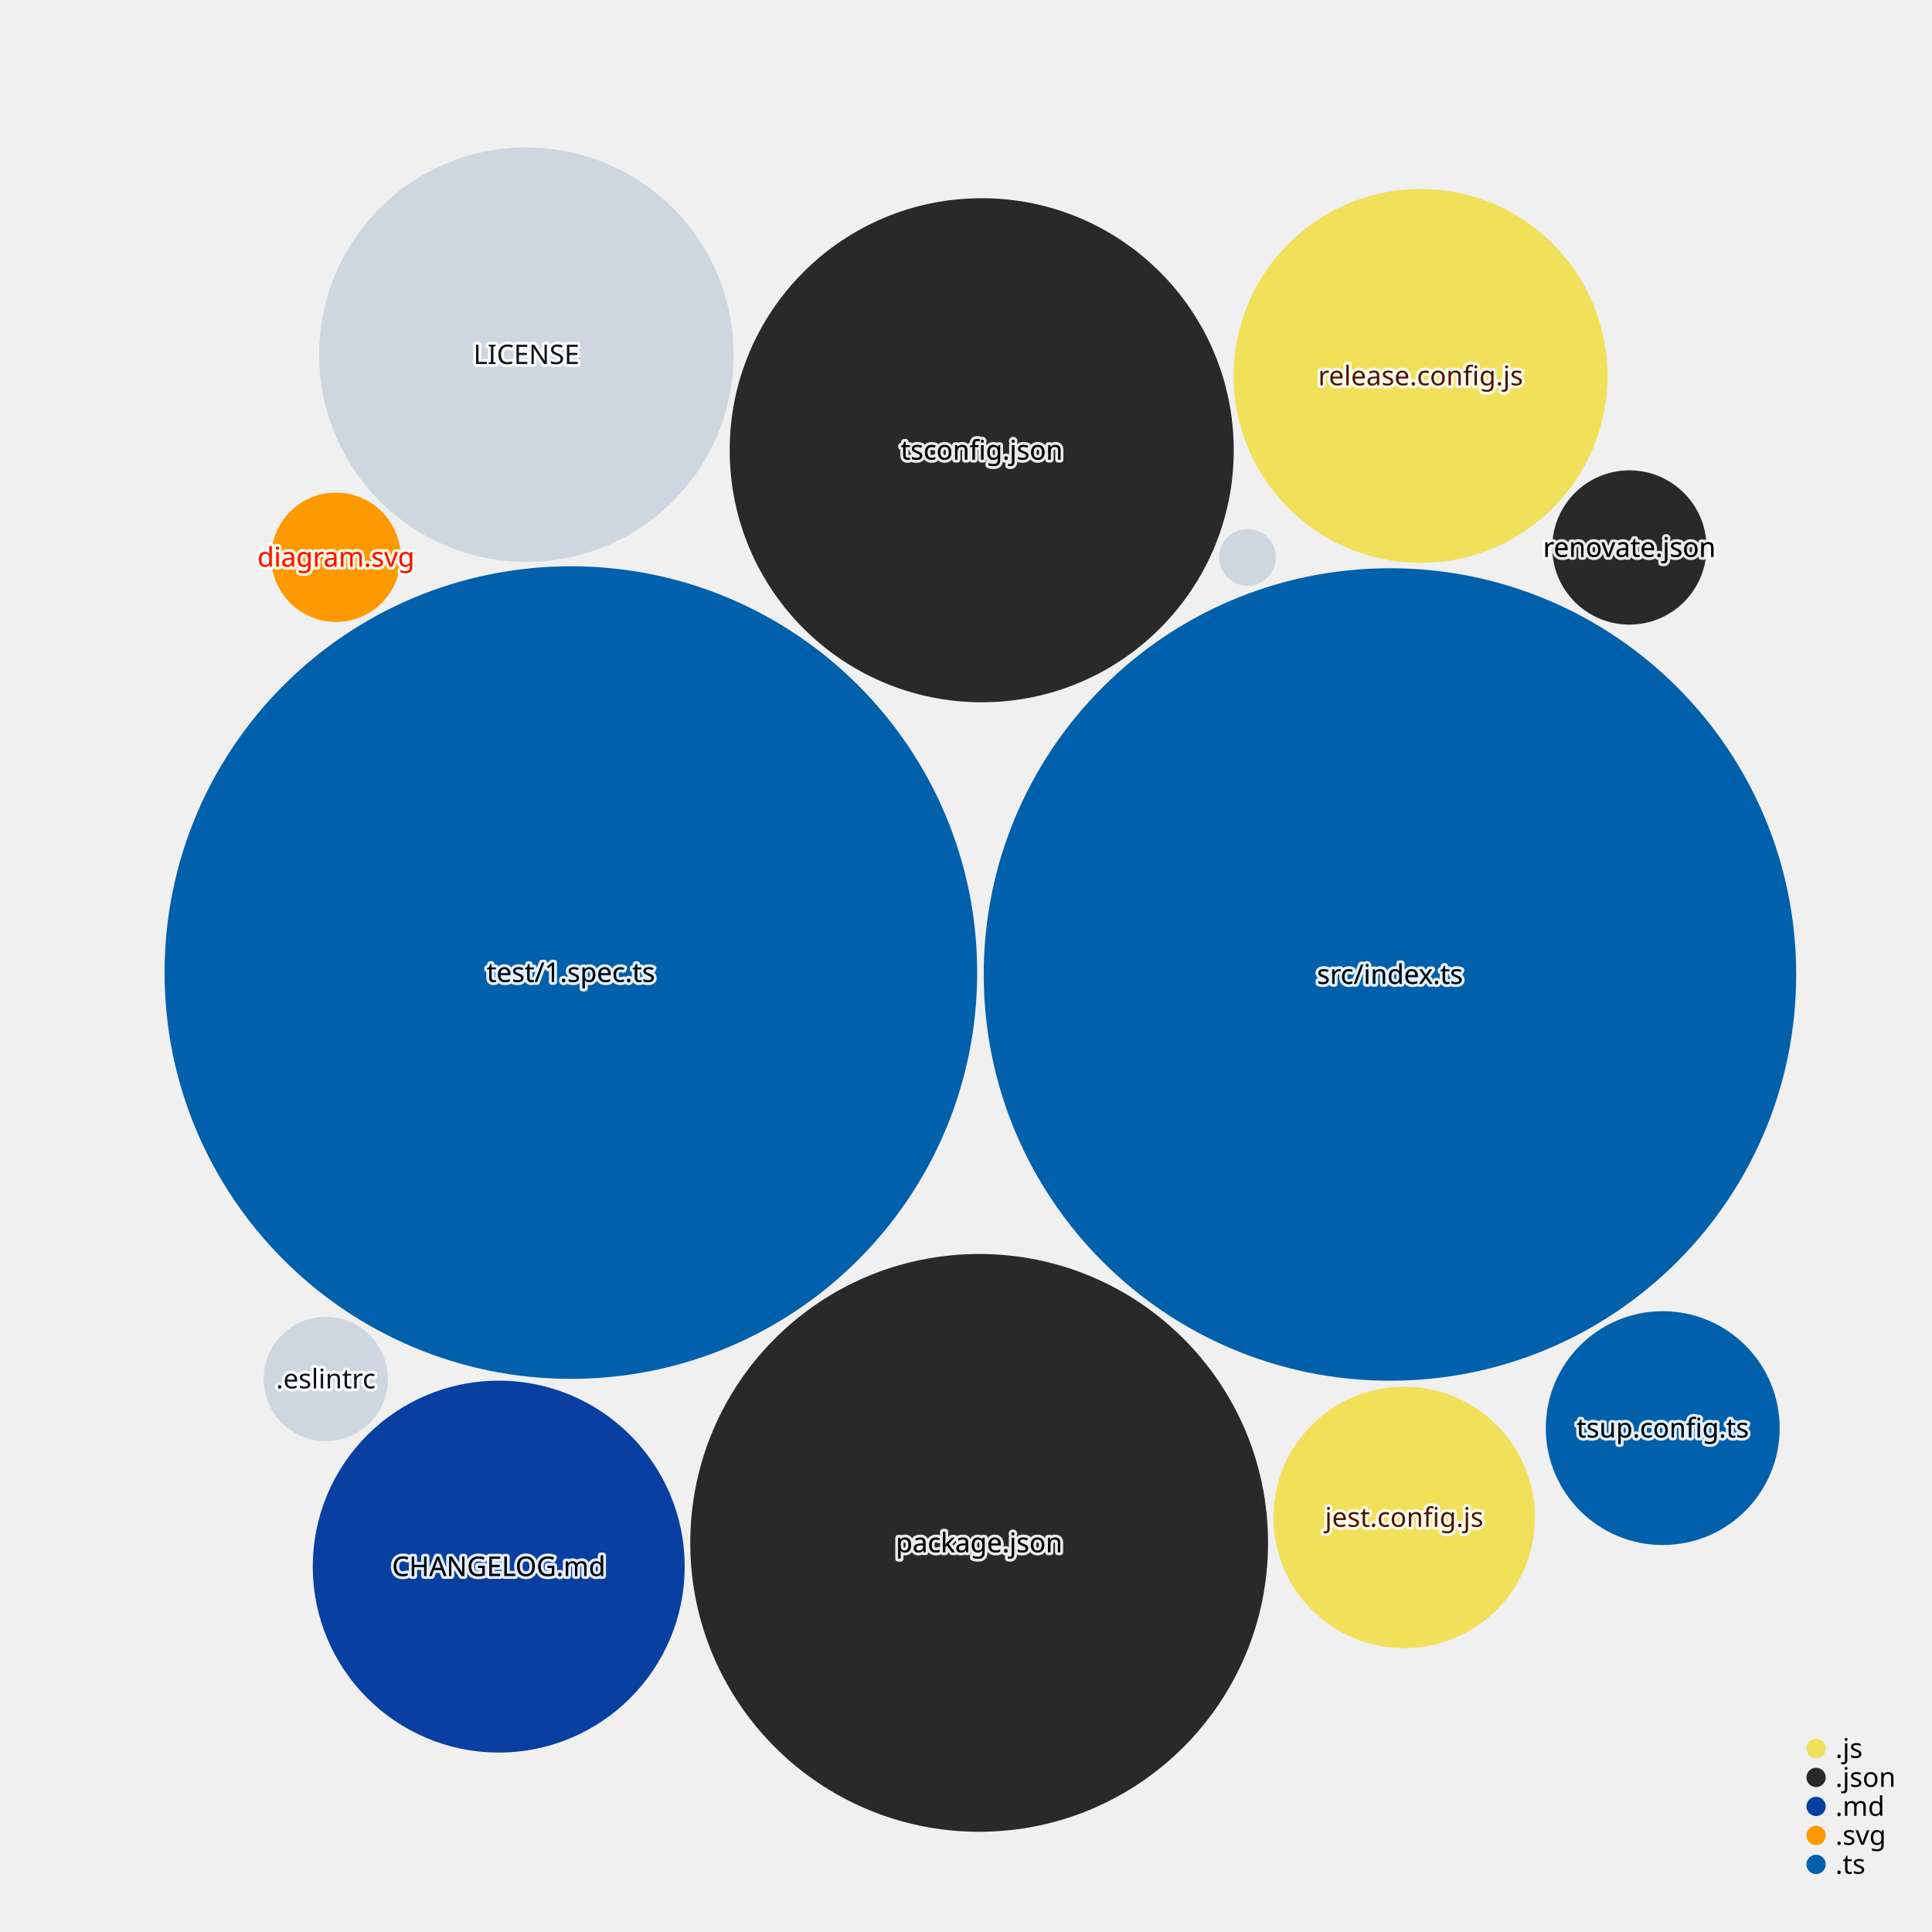
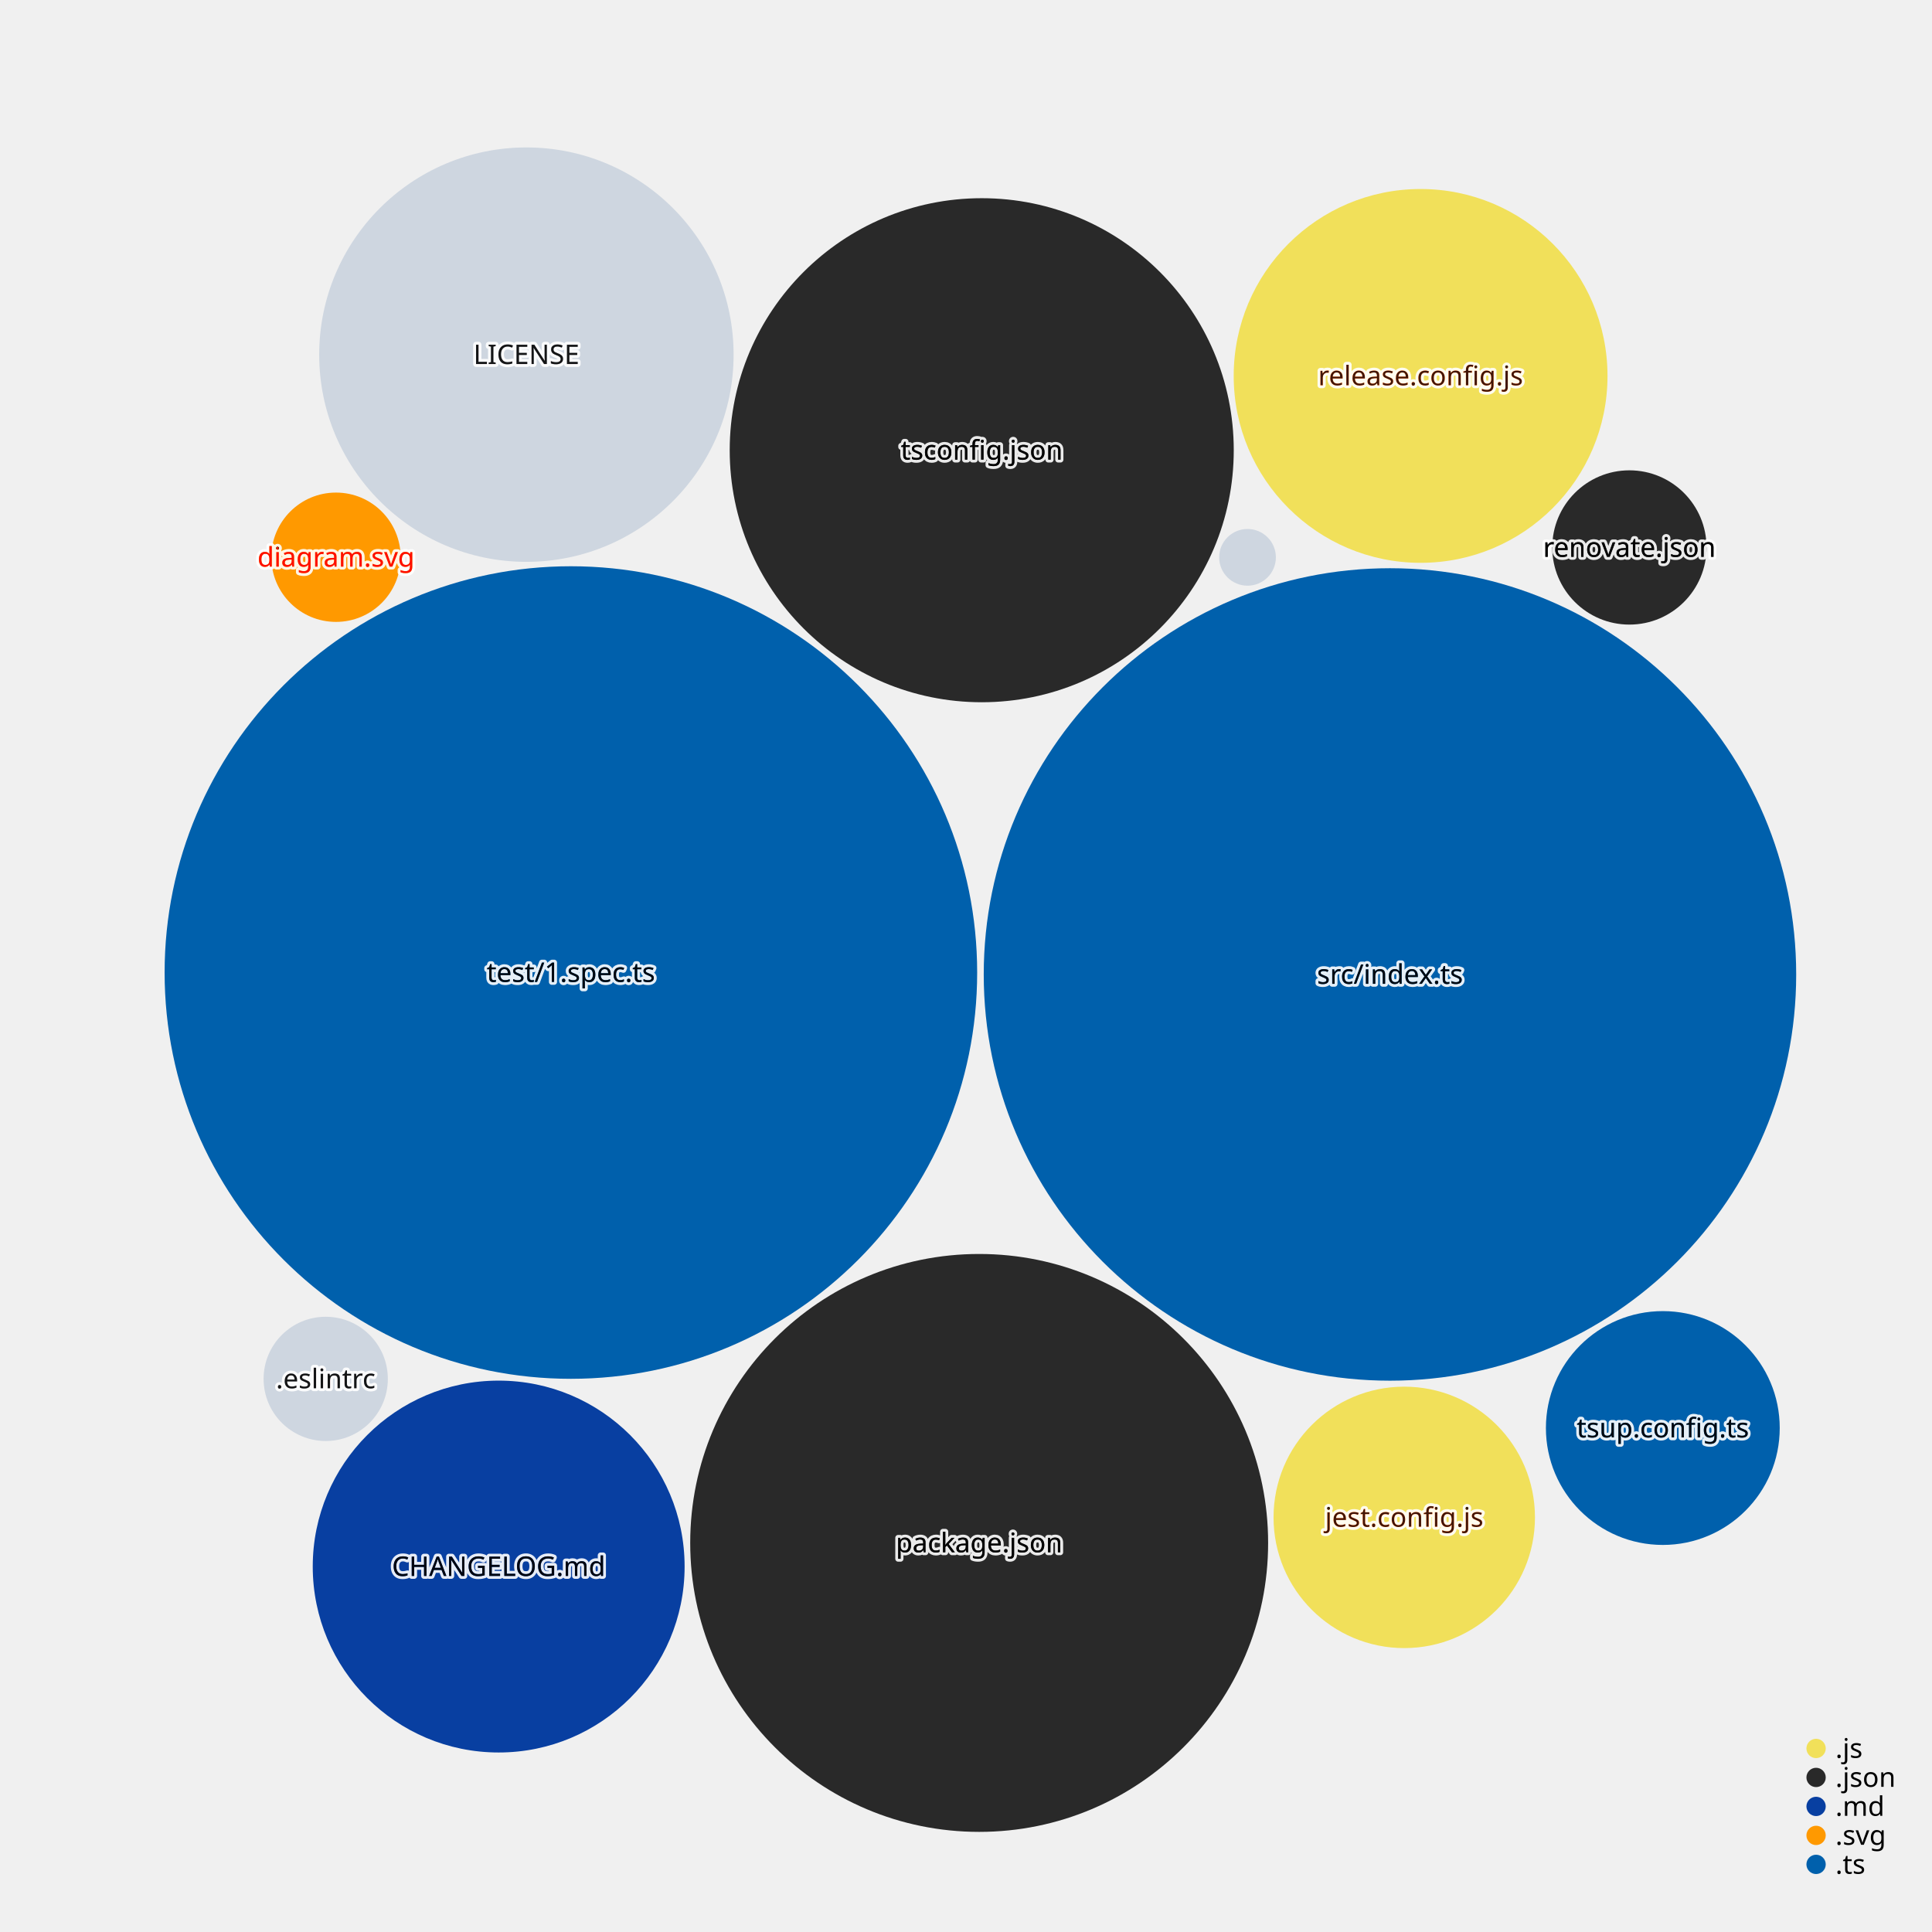
<svg xmlns="http://www.w3.org/2000/svg" width="1000" height="1000" style="background:white;font-family:sans-serif;overflow:visible">
  <defs>
    <filter id="glow" x="-50%" y="-50%" width="200%" height="200%">
      <feGaussianBlur stdDeviation="4" result="coloredBlur" />
      <feMerge>
        <feMergeNode in="coloredBlur" />
        <feMergeNode in="SourceGraphic" />
      </feMerge>
    </filter>
  </defs>
-   <g style="fill:#0060ac;transition:transform 0s ease-out, fill 0.1s ease-out" transform="translate(295.484, 503.3981)">
-     <circle style="transition:all 0.5s ease-out" r="210.292" stroke-width="0" stroke="#374151" />
+   <g style="fill:#0060ac;transition:transform 0s ease-out, fill 0.1s ease-out" transform="translate(295.4924, 503.382)">
+     <circle style="transition:all 0.5s ease-out" r="210.288" stroke-width="0" stroke="#374151" />
  </g>
-   <g style="fill:#0060ac;transition:transform 0s ease-out, fill 0.1s ease-out" transform="translate(719.4423, 504.3895)">
-     <circle style="transition:all 0.5s ease-out" r="210.266" stroke-width="0" stroke="#374151" />
+   <g style="fill:#0060ac;transition:transform 0s ease-out, fill 0.1s ease-out" transform="translate(719.4433, 504.3753)">
+     <circle style="transition:all 0.5s ease-out" r="210.262" stroke-width="0" stroke="#374151" />
  </g>
-   <g style="fill:#292929;transition:transform 0s ease-out, fill 0.1s ease-out" transform="translate(506.8136, 798.5916)">
-     <circle style="transition:all 0.5s ease-out" r="149.529" stroke-width="0" stroke="#374151" />
+   <g style="fill:#292929;transition:transform 0s ease-out, fill 0.1s ease-out" transform="translate(506.8169, 798.6155)">
+     <circle style="transition:all 0.5s ease-out" r="149.563" stroke-width="0" stroke="#374151" />
  </g>
-   <g style="fill:#292929;transition:transform 0s ease-out, fill 0.1s ease-out" transform="translate(508.1372, 233.0448)">
-     <circle style="transition:all 0.5s ease-out" r="130.449" stroke-width="0" stroke="#374151" />
+   <g style="fill:#292929;transition:transform 0s ease-out, fill 0.1s ease-out" transform="translate(508.1431, 233.0345)">
+     <circle style="transition:all 0.5s ease-out" r="130.447" stroke-width="0" stroke="#374151" />
  </g>
-   <g style="fill:#CED6E0;transition:transform 0s ease-out, fill 0.1s ease-out" transform="translate(272.4516, 183.5722)">
-     <circle style="transition:all 0.5s ease-out" r="107.25" stroke-width="0" stroke="#374151" />
+   <g style="fill:#CED6E0;transition:transform 0s ease-out, fill 0.1s ease-out" transform="translate(272.4622, 183.5622)">
+     <circle style="transition:all 0.5s ease-out" r="107.248" stroke-width="0" stroke="#374151" />
  </g>
-   <g style="fill:#f1e05a;transition:transform 0s ease-out, fill 0.1s ease-out" transform="translate(735.2971, 194.5836)">
-     <circle style="transition:all 0.5s ease-out" r="96.744" stroke-width="0" stroke="#374151" />
+   <g style="fill:#f1e05a;transition:transform 0s ease-out, fill 0.1s ease-out" transform="translate(735.2992, 194.5749)">
+     <circle style="transition:all 0.5s ease-out" r="96.742" stroke-width="0" stroke="#374151" />
  </g>
-   <g style="fill:#083fa1;transition:transform 0s ease-out, fill 0.1s ease-out" transform="translate(258.1459, 810.8729)">
-     <circle style="transition:all 0.5s ease-out" r="96.241" stroke-width="0" stroke="#374151" />
+   <g style="fill:#083fa1;transition:transform 0s ease-out, fill 0.1s ease-out" transform="translate(258.115, 810.8465)">
+     <circle style="transition:all 0.5s ease-out" r="96.24" stroke-width="0" stroke="#374151" />
  </g>
-   <g style="fill:#f1e05a;transition:transform 0s ease-out, fill 0.1s ease-out" transform="translate(726.8052, 785.4158)">
-     <circle style="transition:all 0.5s ease-out" r="67.656" stroke-width="0" stroke="#374151" />
+   <g style="fill:#f1e05a;transition:transform 0s ease-out, fill 0.1s ease-out" transform="translate(726.838, 785.3957)">
+     <circle style="transition:all 0.5s ease-out" r="67.655" stroke-width="0" stroke="#374151" />
  </g>
-   <g style="fill:#0060ac;transition:transform 0s ease-out, fill 0.1s ease-out" transform="translate(860.631, 739.1887)">
-     <circle style="transition:all 0.5s ease-out" r="60.514" stroke-width="0" stroke="#374151" />
+   <g style="fill:#0060ac;transition:transform 0s ease-out, fill 0.1s ease-out" transform="translate(860.6744, 739.1432)">
+     <circle style="transition:all 0.5s ease-out" r="60.512" stroke-width="0" stroke="#374151" />
  </g>
-   <g style="fill:#292929;transition:transform 0s ease-out, fill 0.1s ease-out" transform="translate(843.3748, 283.3741)">
-     <circle style="transition:all 0.5s ease-out" r="39.925" stroke-width="0" stroke="#374151" />
+   <g style="fill:#292929;transition:transform 0s ease-out, fill 0.1s ease-out" transform="translate(843.3745, 283.3644)">
+     <circle style="transition:all 0.5s ease-out" r="39.924" stroke-width="0" stroke="#374151" />
  </g>
-   <g style="fill:#ff9900;transition:transform 0s ease-out, fill 0.1s ease-out" transform="translate(173.898, 288.4378)">
-     <circle style="transition:all 0.5s ease-out" r="33.468" stroke-width="0" stroke="#374151" />
+   <g style="fill:#ff9900;transition:transform 0s ease-out, fill 0.1s ease-out" transform="translate(173.9095, 288.425)">
+     <circle style="transition:all 0.5s ease-out" r="33.467" stroke-width="0" stroke="#374151" />
  </g>
-   <g style="fill:#CED6E0;transition:transform 0s ease-out, fill 0.1s ease-out" transform="translate(168.6151, 713.7485)">
-     <circle style="transition:all 0.5s ease-out" r="32.155" stroke-width="0" stroke="#374151" />
+   <g style="fill:#CED6E0;transition:transform 0s ease-out, fill 0.1s ease-out" transform="translate(168.5913, 713.7079)">
+     <circle style="transition:all 0.5s ease-out" r="32.154" stroke-width="0" stroke="#374151" />
  </g>
-   <g style="fill:#CED6E0;transition:transform 0s ease-out, fill 0.1s ease-out" transform="translate(645.7106, 288.4896)">
-     <circle style="transition:all 0.5s ease-out" r="14.677" stroke-width="0" stroke="#374151" />
+   <g style="fill:#CED6E0;transition:transform 0s ease-out, fill 0.1s ease-out" transform="translate(645.7139, 288.4788)">
+     <circle style="transition:all 0.5s ease-out" r="14.676" stroke-width="0" stroke="#374151" />
  </g>
-   <g style="fill:#0060ac;transition:transform 0s ease-out" transform="translate(295.484, 503.3981)">
+   <g style="fill:#0060ac;transition:transform 0s ease-out" transform="translate(295.4924, 503.382)">
    <text style="pointer-events:none;opacity:0.9;font-size:14px;font-weight:500;transition:all 0.5s ease-out" fill="#4B5563" text-anchor="middle" dominant-baseline="middle" stroke="white" stroke-width="3" stroke-linejoin="round">test/1.spec.ts</text>
    <text style="pointer-events:none;opacity:1;font-size:14px;font-weight:500;transition:all 0.5s ease-out" text-anchor="middle" dominant-baseline="middle">test/1.spec.ts</text>
    <text style="pointer-events:none;opacity:0.9;font-size:14px;font-weight:500;mix-blend-mode:color-burn;transition:all 0.5s ease-out" fill="#110101" text-anchor="middle" dominant-baseline="middle">test/1.spec.ts</text>
  </g>
-   <g style="fill:#0060ac;transition:transform 0s ease-out" transform="translate(719.4423, 504.3895)">
+   <g style="fill:#0060ac;transition:transform 0s ease-out" transform="translate(719.4433, 504.3753)">
    <text style="pointer-events:none;opacity:0.9;font-size:14px;font-weight:500;transition:all 0.5s ease-out" fill="#4B5563" text-anchor="middle" dominant-baseline="middle" stroke="white" stroke-width="3" stroke-linejoin="round">src/index.ts</text>
    <text style="pointer-events:none;opacity:1;font-size:14px;font-weight:500;transition:all 0.5s ease-out" text-anchor="middle" dominant-baseline="middle">src/index.ts</text>
    <text style="pointer-events:none;opacity:0.9;font-size:14px;font-weight:500;mix-blend-mode:color-burn;transition:all 0.5s ease-out" fill="#110101" text-anchor="middle" dominant-baseline="middle">src/index.ts</text>
  </g>
-   <g style="fill:#292929;transition:transform 0s ease-out" transform="translate(506.8136, 798.5916)">
+   <g style="fill:#292929;transition:transform 0s ease-out" transform="translate(506.8169, 798.6155)">
    <text style="pointer-events:none;opacity:0.9;font-size:14px;font-weight:500;transition:all 0.5s ease-out" fill="#4B5563" text-anchor="middle" dominant-baseline="middle" stroke="white" stroke-width="3" stroke-linejoin="round">package.json</text>
    <text style="pointer-events:none;opacity:1;font-size:14px;font-weight:500;transition:all 0.5s ease-out" text-anchor="middle" dominant-baseline="middle">package.json</text>
    <text style="pointer-events:none;opacity:0.9;font-size:14px;font-weight:500;mix-blend-mode:color-burn;transition:all 0.5s ease-out" fill="#110101" text-anchor="middle" dominant-baseline="middle">package.json</text>
  </g>
-   <g style="fill:#292929;transition:transform 0s ease-out" transform="translate(508.1372, 233.0448)">
+   <g style="fill:#292929;transition:transform 0s ease-out" transform="translate(508.1431, 233.0345)">
    <text style="pointer-events:none;opacity:0.9;font-size:14px;font-weight:500;transition:all 0.5s ease-out" fill="#4B5563" text-anchor="middle" dominant-baseline="middle" stroke="white" stroke-width="3" stroke-linejoin="round">tsconfig.json</text>
    <text style="pointer-events:none;opacity:1;font-size:14px;font-weight:500;transition:all 0.5s ease-out" text-anchor="middle" dominant-baseline="middle">tsconfig.json</text>
    <text style="pointer-events:none;opacity:0.9;font-size:14px;font-weight:500;mix-blend-mode:color-burn;transition:all 0.5s ease-out" fill="#110101" text-anchor="middle" dominant-baseline="middle">tsconfig.json</text>
  </g>
-   <g style="fill:#CED6E0;transition:transform 0s ease-out" transform="translate(272.4516, 183.5722)">
+   <g style="fill:#CED6E0;transition:transform 0s ease-out" transform="translate(272.4622, 183.5622)">
    <text style="pointer-events:none;opacity:0.9;font-size:14px;font-weight:500;transition:all 0.5s ease-out" fill="#4B5563" text-anchor="middle" dominant-baseline="middle" stroke="white" stroke-width="3" stroke-linejoin="round">LICENSE</text>
    <text style="pointer-events:none;opacity:1;font-size:14px;font-weight:500;transition:all 0.5s ease-out" text-anchor="middle" dominant-baseline="middle">LICENSE</text>
    <text style="pointer-events:none;opacity:0.9;font-size:14px;font-weight:500;mix-blend-mode:color-burn;transition:all 0.5s ease-out" fill="#110101" text-anchor="middle" dominant-baseline="middle">LICENSE</text>
  </g>
-   <g style="fill:#f1e05a;transition:transform 0s ease-out" transform="translate(735.2971, 194.5836)">
+   <g style="fill:#f1e05a;transition:transform 0s ease-out" transform="translate(735.2992, 194.5749)">
    <text style="pointer-events:none;opacity:0.9;font-size:14px;font-weight:500;transition:all 0.5s ease-out" fill="#4B5563" text-anchor="middle" dominant-baseline="middle" stroke="white" stroke-width="3" stroke-linejoin="round">release.config.js</text>
    <text style="pointer-events:none;opacity:1;font-size:14px;font-weight:500;transition:all 0.5s ease-out" text-anchor="middle" dominant-baseline="middle">release.config.js</text>
    <text style="pointer-events:none;opacity:0.9;font-size:14px;font-weight:500;mix-blend-mode:color-burn;transition:all 0.5s ease-out" fill="#110101" text-anchor="middle" dominant-baseline="middle">release.config.js</text>
  </g>
-   <g style="fill:#083fa1;transition:transform 0s ease-out" transform="translate(258.1459, 810.8729)">
+   <g style="fill:#083fa1;transition:transform 0s ease-out" transform="translate(258.115, 810.8465)">
    <text style="pointer-events:none;opacity:0.9;font-size:14px;font-weight:500;transition:all 0.5s ease-out" fill="#4B5563" text-anchor="middle" dominant-baseline="middle" stroke="white" stroke-width="3" stroke-linejoin="round">CHANGELOG.md</text>
    <text style="pointer-events:none;opacity:1;font-size:14px;font-weight:500;transition:all 0.5s ease-out" text-anchor="middle" dominant-baseline="middle">CHANGELOG.md</text>
    <text style="pointer-events:none;opacity:0.9;font-size:14px;font-weight:500;mix-blend-mode:color-burn;transition:all 0.5s ease-out" fill="#110101" text-anchor="middle" dominant-baseline="middle">CHANGELOG.md</text>
  </g>
-   <g style="fill:#f1e05a;transition:transform 0s ease-out" transform="translate(726.8052, 785.4158)">
+   <g style="fill:#f1e05a;transition:transform 0s ease-out" transform="translate(726.838, 785.3957)">
    <text style="pointer-events:none;opacity:0.9;font-size:14px;font-weight:500;transition:all 0.5s ease-out" fill="#4B5563" text-anchor="middle" dominant-baseline="middle" stroke="white" stroke-width="3" stroke-linejoin="round">jest.config.js</text>
    <text style="pointer-events:none;opacity:1;font-size:14px;font-weight:500;transition:all 0.5s ease-out" text-anchor="middle" dominant-baseline="middle">jest.config.js</text>
    <text style="pointer-events:none;opacity:0.9;font-size:14px;font-weight:500;mix-blend-mode:color-burn;transition:all 0.5s ease-out" fill="#110101" text-anchor="middle" dominant-baseline="middle">jest.config.js</text>
  </g>
-   <g style="fill:#0060ac;transition:transform 0s ease-out" transform="translate(860.631, 739.1887)">
+   <g style="fill:#0060ac;transition:transform 0s ease-out" transform="translate(860.6744, 739.1432)">
    <text style="pointer-events:none;opacity:0.9;font-size:14px;font-weight:500;transition:all 0.5s ease-out" fill="#4B5563" text-anchor="middle" dominant-baseline="middle" stroke="white" stroke-width="3" stroke-linejoin="round">tsup.config.ts</text>
    <text style="pointer-events:none;opacity:1;font-size:14px;font-weight:500;transition:all 0.5s ease-out" text-anchor="middle" dominant-baseline="middle">tsup.config.ts</text>
    <text style="pointer-events:none;opacity:0.9;font-size:14px;font-weight:500;mix-blend-mode:color-burn;transition:all 0.5s ease-out" fill="#110101" text-anchor="middle" dominant-baseline="middle">tsup.config.ts</text>
  </g>
-   <g style="fill:#292929;transition:transform 0s ease-out" transform="translate(843.3748, 283.3741)">
+   <g style="fill:#292929;transition:transform 0s ease-out" transform="translate(843.3745, 283.3644)">
    <text style="pointer-events:none;opacity:0.9;font-size:14px;font-weight:500;transition:all 0.5s ease-out" fill="#4B5563" text-anchor="middle" dominant-baseline="middle" stroke="white" stroke-width="3" stroke-linejoin="round">renovate.json</text>
    <text style="pointer-events:none;opacity:1;font-size:14px;font-weight:500;transition:all 0.5s ease-out" text-anchor="middle" dominant-baseline="middle">renovate.json</text>
    <text style="pointer-events:none;opacity:0.9;font-size:14px;font-weight:500;mix-blend-mode:color-burn;transition:all 0.5s ease-out" fill="#110101" text-anchor="middle" dominant-baseline="middle">renovate.json</text>
  </g>
-   <g style="fill:#ff9900;transition:transform 0s ease-out" transform="translate(173.898, 288.4378)">
+   <g style="fill:#ff9900;transition:transform 0s ease-out" transform="translate(173.9095, 288.425)">
    <text style="pointer-events:none;opacity:0.9;font-size:14px;font-weight:500;transition:all 0.5s ease-out" fill="#4B5563" text-anchor="middle" dominant-baseline="middle" stroke="white" stroke-width="3" stroke-linejoin="round">diagram.svg</text>
    <text style="pointer-events:none;opacity:1;font-size:14px;font-weight:500;transition:all 0.5s ease-out" text-anchor="middle" dominant-baseline="middle">diagram.svg</text>
    <text style="pointer-events:none;opacity:0.9;font-size:14px;font-weight:500;mix-blend-mode:color-burn;transition:all 0.5s ease-out" fill="#110101" text-anchor="middle" dominant-baseline="middle">diagram.svg</text>
  </g>
-   <g style="fill:#CED6E0;transition:transform 0s ease-out" transform="translate(168.6151, 713.7485)">
+   <g style="fill:#CED6E0;transition:transform 0s ease-out" transform="translate(168.5913, 713.7079)">
    <text style="pointer-events:none;opacity:0.9;font-size:14px;font-weight:500;transition:all 0.5s ease-out" fill="#4B5563" text-anchor="middle" dominant-baseline="middle" stroke="white" stroke-width="3" stroke-linejoin="round">.eslintrc</text>
    <text style="pointer-events:none;opacity:1;font-size:14px;font-weight:500;transition:all 0.5s ease-out" text-anchor="middle" dominant-baseline="middle">.eslintrc</text>
    <text style="pointer-events:none;opacity:0.9;font-size:14px;font-weight:500;mix-blend-mode:color-burn;transition:all 0.5s ease-out" fill="#110101" text-anchor="middle" dominant-baseline="middle">.eslintrc</text>
  </g>
  <g transform="translate(940, 905)">
    <g transform="translate(0, 0)">
      <circle r="5" fill="#f1e05a" />
      <text x="10" style="font-size:14px;font-weight:300" dominant-baseline="middle">.js</text>
    </g>
    <g transform="translate(0, 15)">
      <circle r="5" fill="#292929" />
      <text x="10" style="font-size:14px;font-weight:300" dominant-baseline="middle">.json</text>
    </g>
    <g transform="translate(0, 30)">
      <circle r="5" fill="#083fa1" />
      <text x="10" style="font-size:14px;font-weight:300" dominant-baseline="middle">.md</text>
    </g>
    <g transform="translate(0, 45)">
      <circle r="5" fill="#ff9900" />
      <text x="10" style="font-size:14px;font-weight:300" dominant-baseline="middle">.svg</text>
    </g>
    <g transform="translate(0, 60)">
      <circle r="5" fill="#0060ac" />
      <text x="10" style="font-size:14px;font-weight:300" dominant-baseline="middle">.ts</text>
    </g>
    <g fill="#9CA3AF" style="font-weight:300;font-style:italic;font-size:12px">each dot sized by file size</g>
  </g>
</svg>
